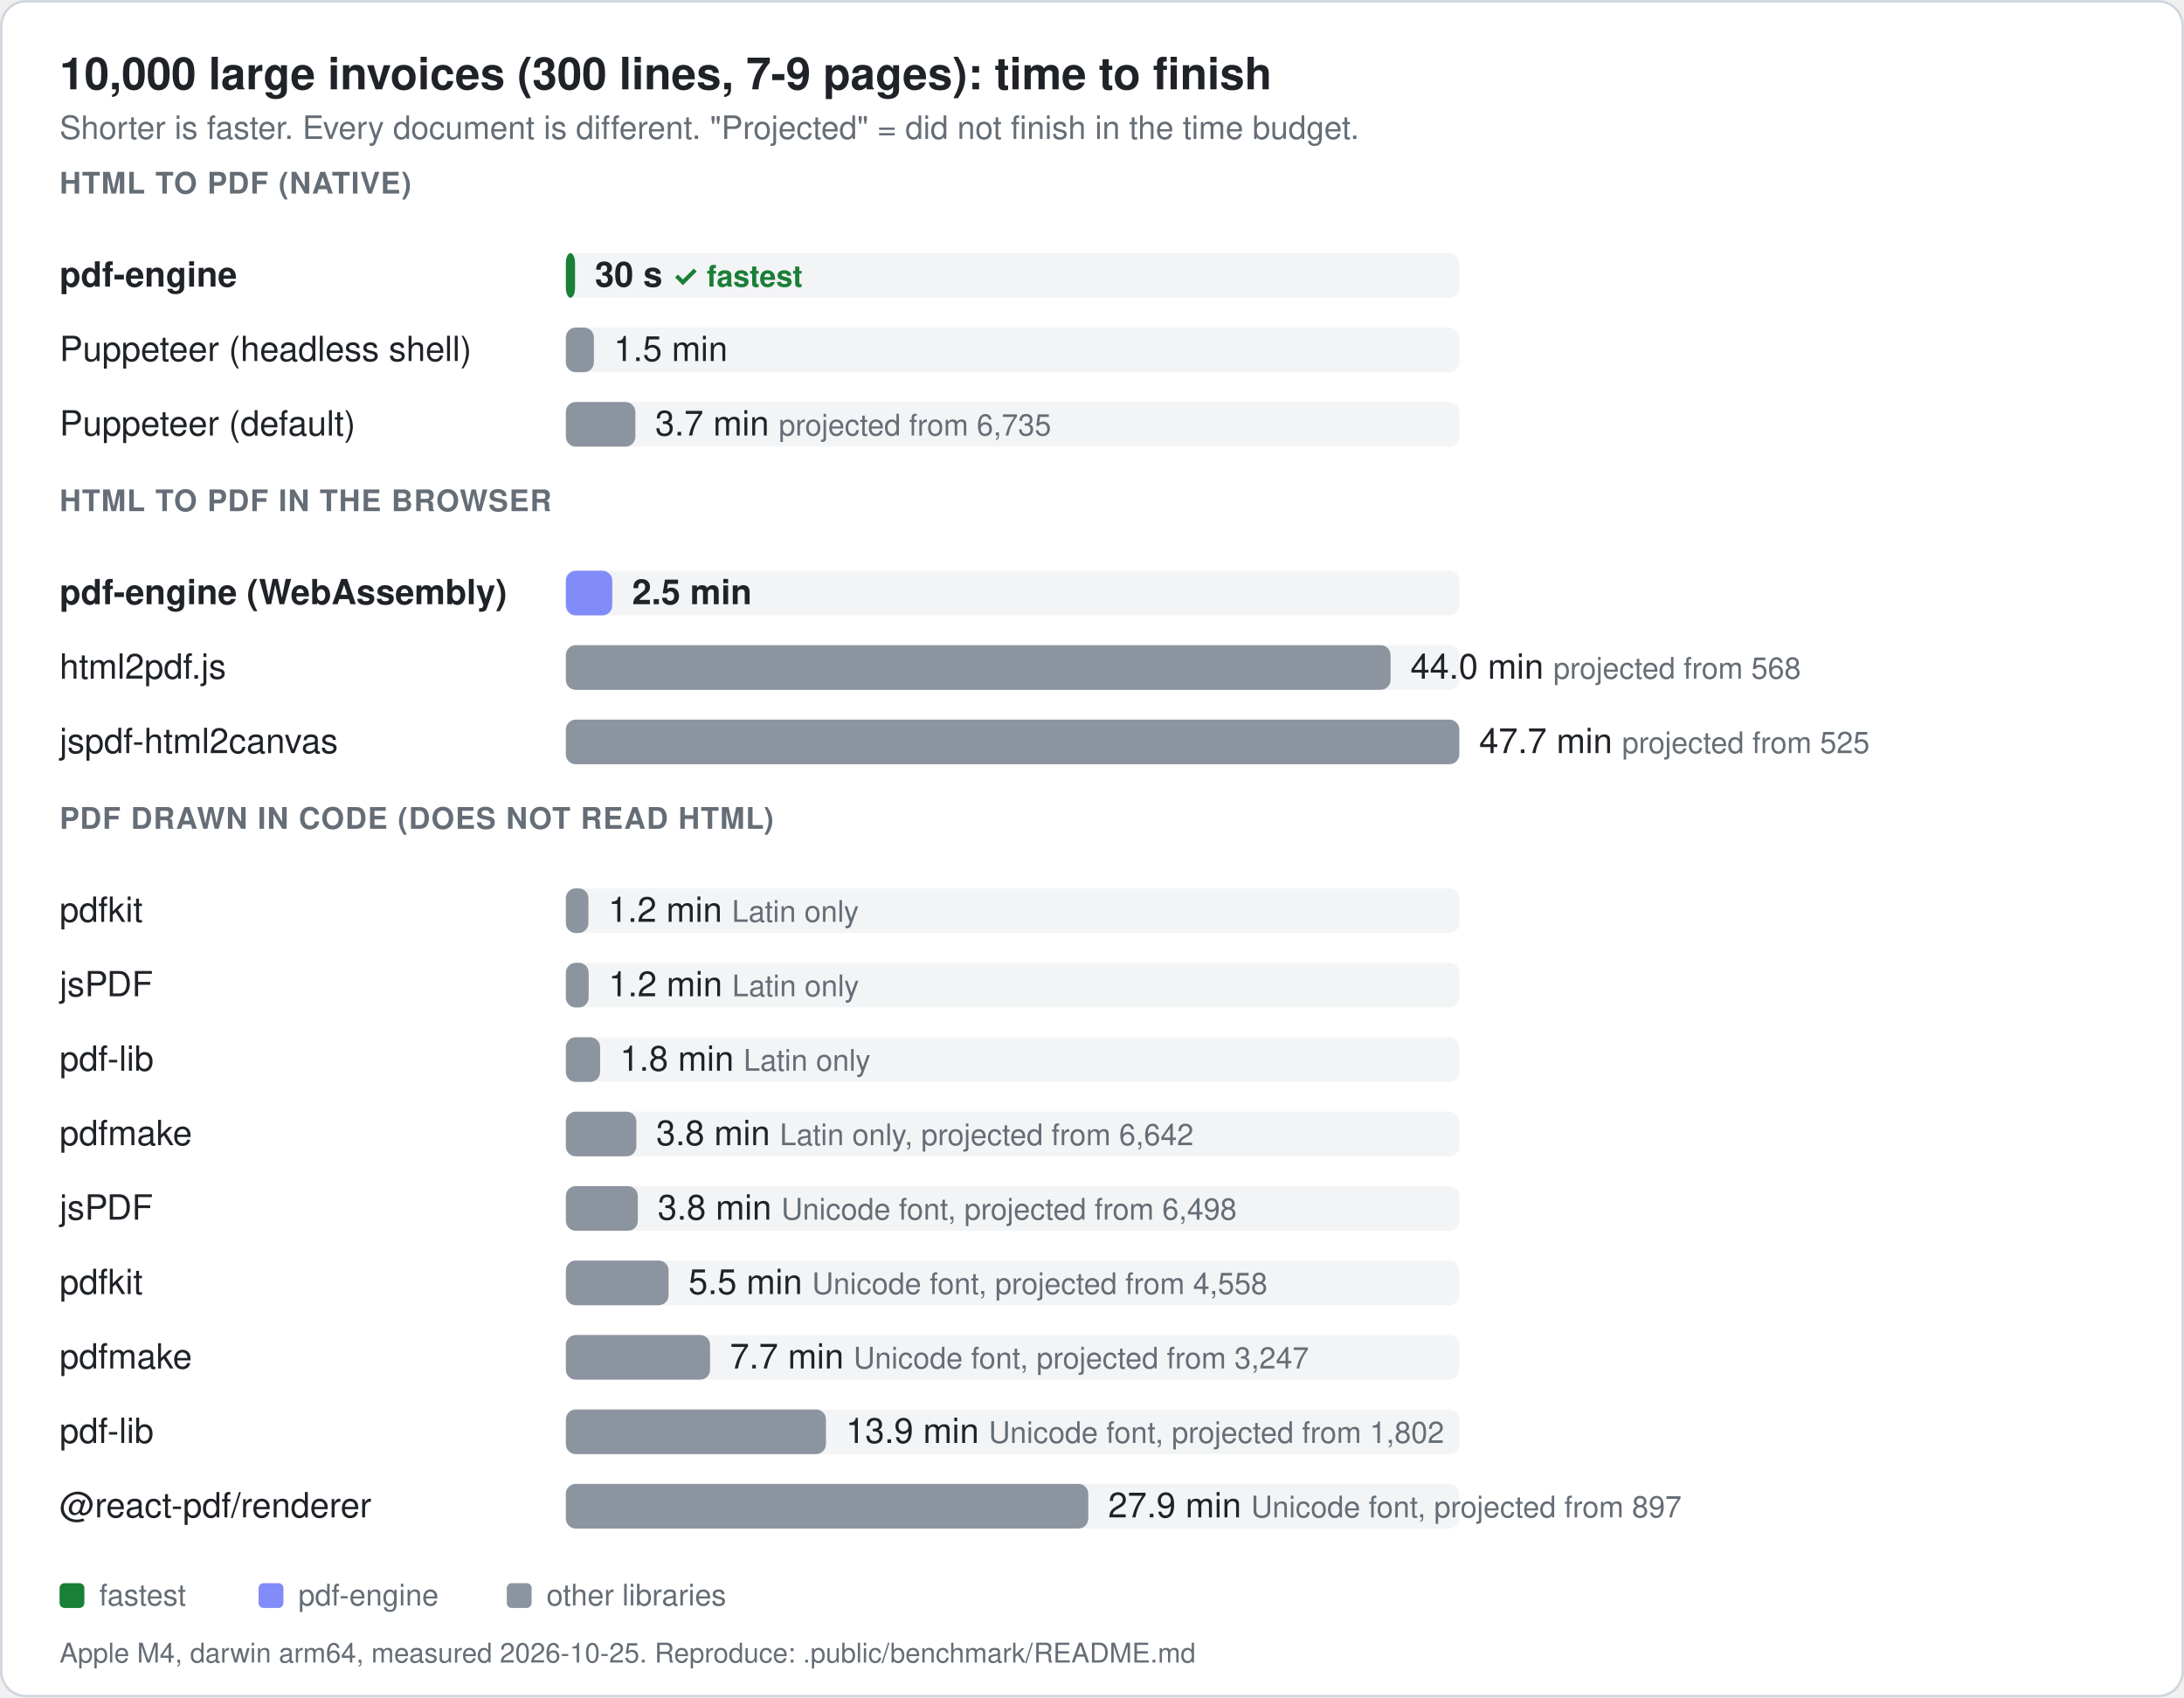
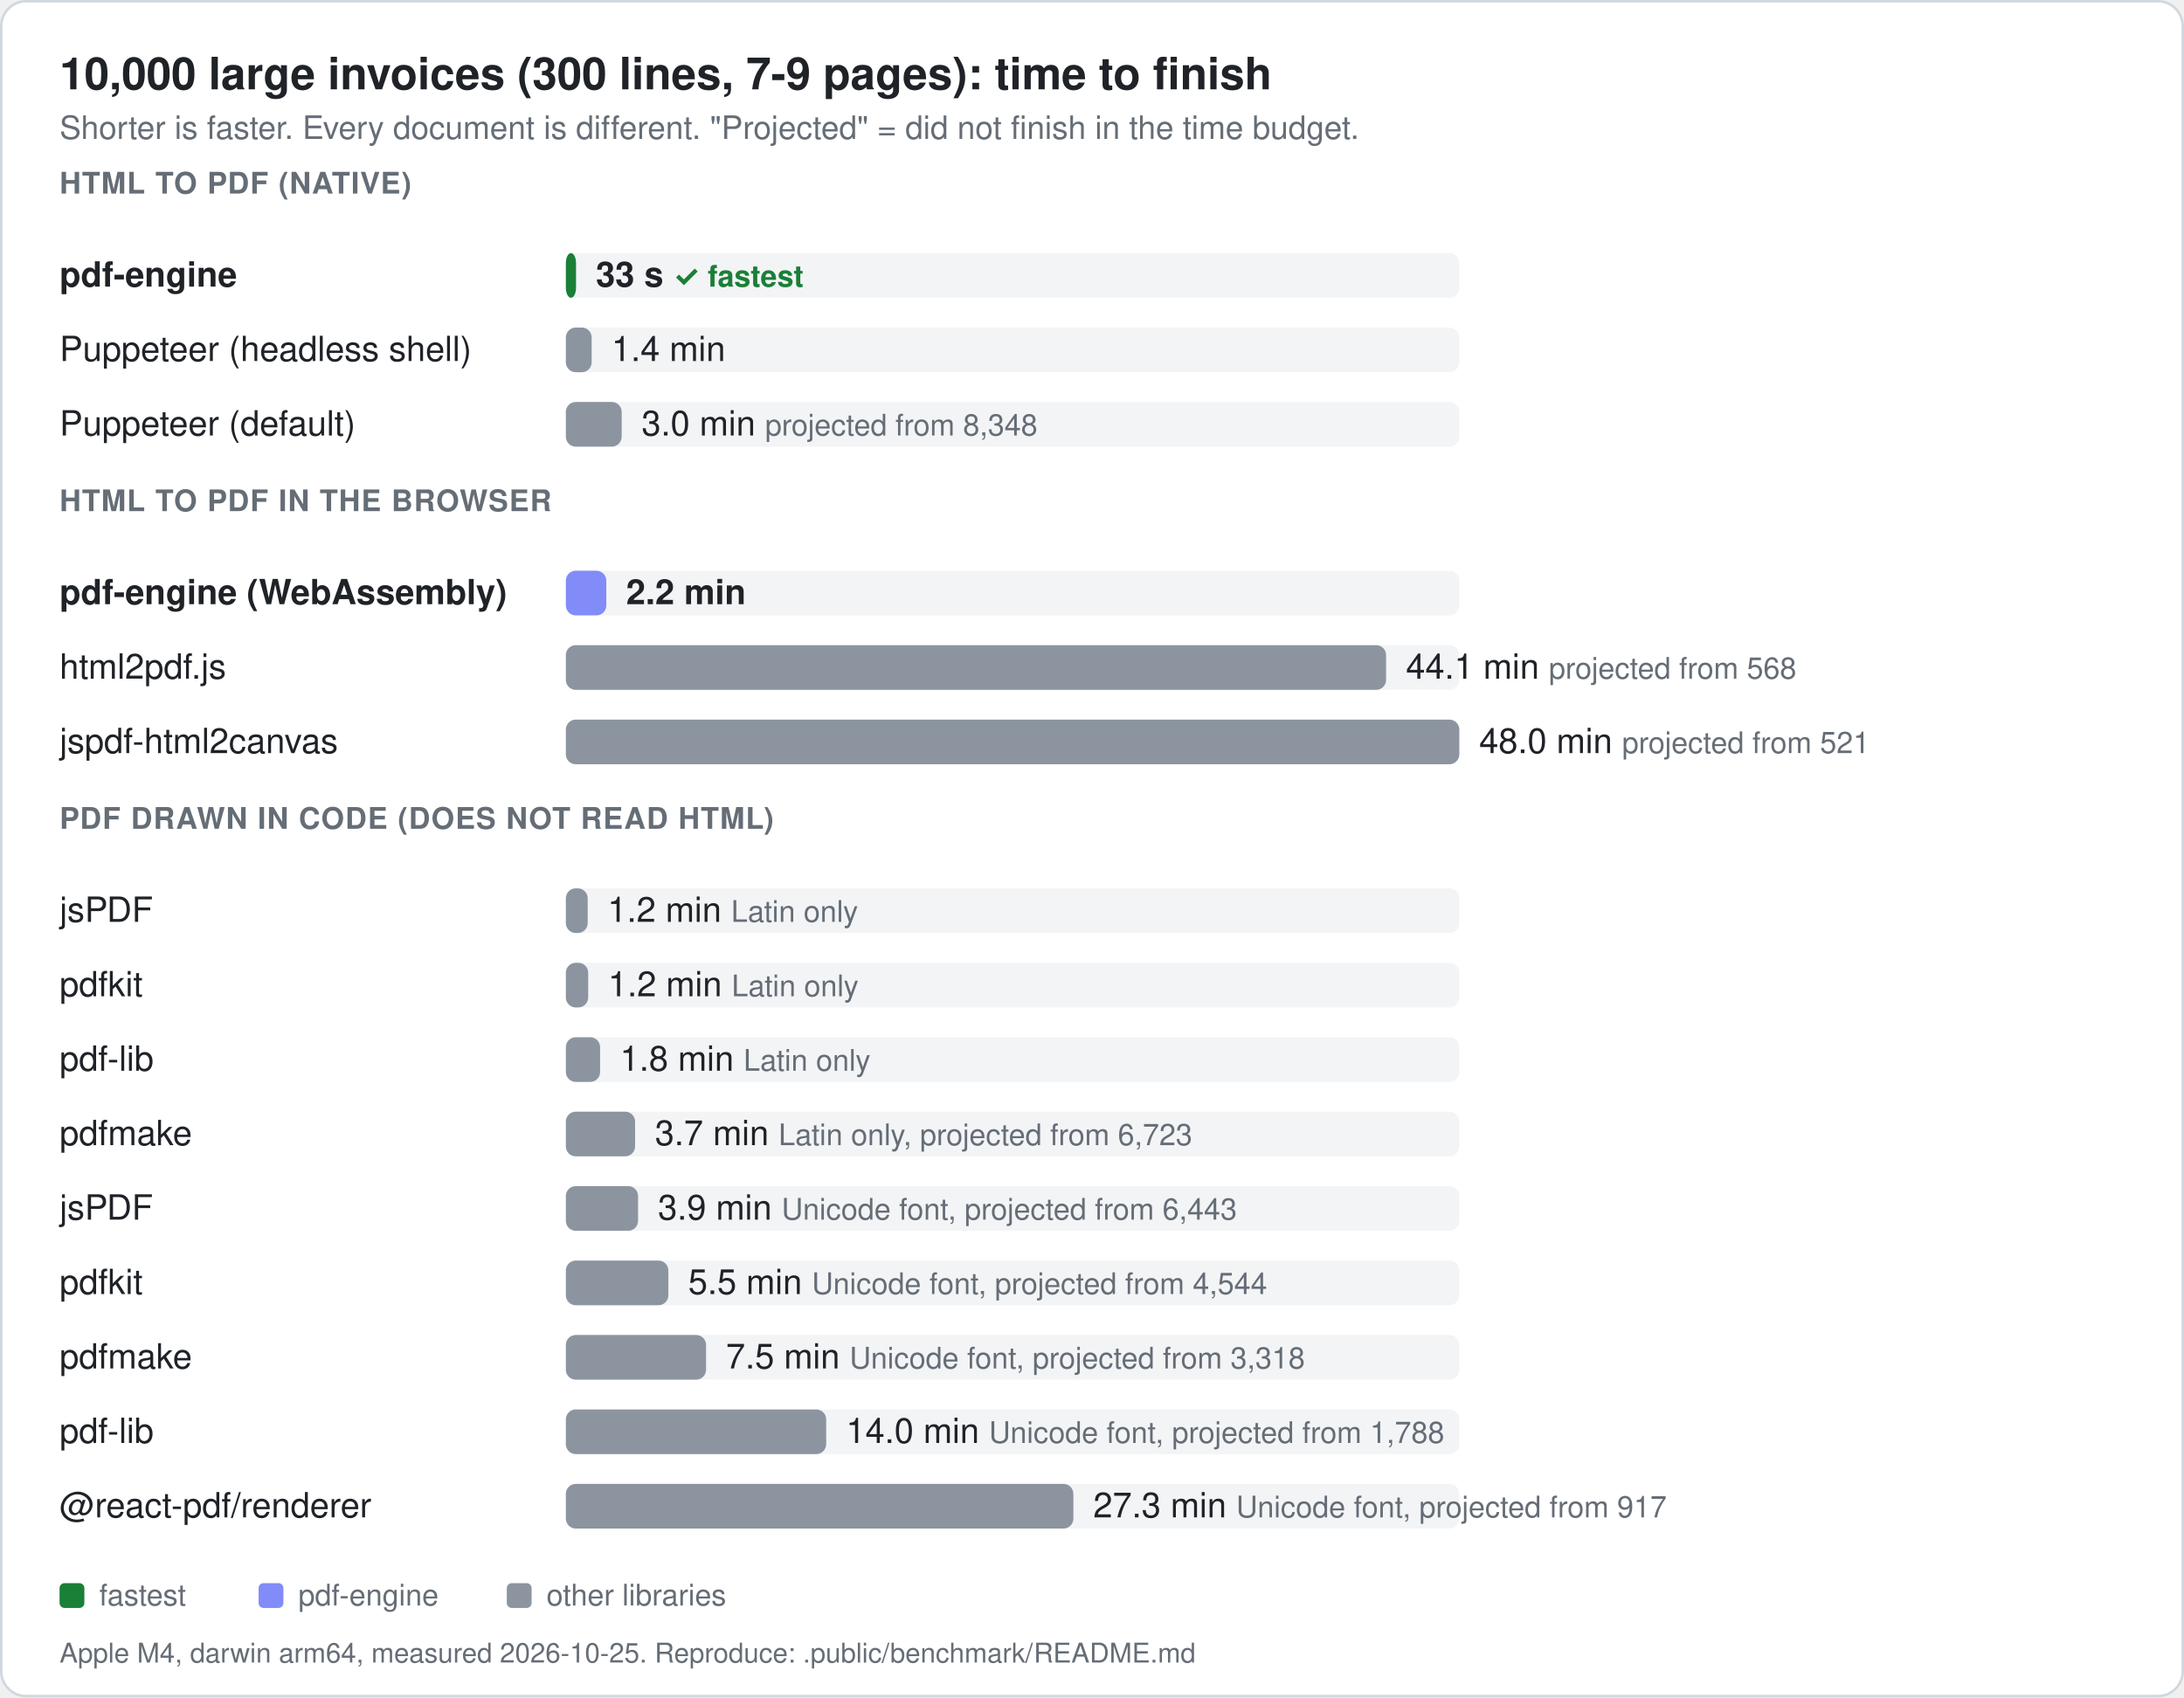
<svg xmlns="http://www.w3.org/2000/svg" width="880" height="684" viewBox="0 0 880 684" role="img" aria-labelledby="t d" font-family="-apple-system, BlinkMacSystemFont, 'Segoe UI', Helvetica, Arial, sans-serif">
  <rect x="0.5" y="0.5" width="879" height="683" rx="10" fill="#ffffff" stroke="#d0d7de" />
  <text x="24" y="36" font-size="18" font-weight="700" fill="#1f2328">10,000 large invoices (300 lines, 7-9 pages): time to finish</text>
  <text x="24" y="56" font-size="13" fill="#656d76">Shorter is faster. Every document is different. "Projected" = did not finish in the time budget.</text>
  <text x="24" y="78" font-size="12" font-weight="600" fill="#656d76" letter-spacing="0.4">HTML TO PDF (NATIVE)</text>
  <text x="24" y="115.5" font-size="14" fill="#1f2328" font-weight="700">pdf-engine</text>
  <rect x="228" y="102" width="360" height="18" rx="4" fill="#f3f4f6" />
-   <rect x="228" y="102" width="3.7" height="18" rx="4" fill="#1a7f37" />
-   <text x="239.7" y="115.5" font-size="14" fill="#1f2328" font-weight="700">30 s <tspan fill="#1a7f37" font-weight="700" font-size="12">✓ fastest</tspan>
+   <rect x="228" y="102" width="4.1" height="18" rx="4" fill="#1a7f37" />
+   <text x="240.1" y="115.5" font-size="14" fill="#1f2328" font-weight="700">33 s <tspan fill="#1a7f37" font-weight="700" font-size="12">✓ fastest</tspan>
  </text>
  <text x="24" y="145.5" font-size="14" fill="#1f2328" font-weight="400">Puppeteer (headless shell)</text>
  <rect x="228" y="132" width="360" height="18" rx="4" fill="#f3f4f6" />
-   <rect x="228" y="132" width="11.3" height="18" rx="4" fill="#8c959f" />
-   <text x="247.3" y="145.5" font-size="14" fill="#1f2328" font-weight="500">1.5 min</text>
+   <rect x="228" y="132" width="10.4" height="18" rx="4" fill="#8c959f" />
+   <text x="246.4" y="145.5" font-size="14" fill="#1f2328" font-weight="500">1.4 min</text>
  <text x="24" y="175.5" font-size="14" fill="#1f2328" font-weight="400">Puppeteer (default)</text>
  <rect x="228" y="162" width="360" height="18" rx="4" fill="#f3f4f6" />
-   <rect x="228" y="162" width="28.0" height="18" rx="4" fill="#8c959f" />
-   <text x="264.0" y="175.5" font-size="14" fill="#1f2328" font-weight="500">3.7 min <tspan fill="#656d76" font-weight="400" font-size="12">projected from 6,735</tspan>
+   <rect x="228" y="162" width="22.5" height="18" rx="4" fill="#8c959f" />
+   <text x="258.5" y="175.5" font-size="14" fill="#1f2328" font-weight="500">3.0 min <tspan fill="#656d76" font-weight="400" font-size="12">projected from 8,348</tspan>
  </text>
  <text x="24" y="206" font-size="12" font-weight="600" fill="#656d76" letter-spacing="0.4">HTML TO PDF IN THE BROWSER</text>
  <text x="24" y="243.5" font-size="14" fill="#1f2328" font-weight="700">pdf-engine (WebAssembly)</text>
  <rect x="228" y="230" width="360" height="18" rx="4" fill="#f3f4f6" />
-   <rect x="228" y="230" width="18.7" height="18" rx="4" fill="#818cf8" />
-   <text x="254.7" y="243.5" font-size="14" fill="#1f2328" font-weight="700">2.5 min</text>
+   <rect x="228" y="230" width="16.3" height="18" rx="4" fill="#818cf8" />
+   <text x="252.3" y="243.5" font-size="14" fill="#1f2328" font-weight="700">2.2 min</text>
  <text x="24" y="273.5" font-size="14" fill="#1f2328" font-weight="400">html2pdf.js</text>
  <rect x="228" y="260" width="360" height="18" rx="4" fill="#f3f4f6" />
-   <rect x="228" y="260" width="332.3" height="18" rx="4" fill="#8c959f" />
-   <text x="568.3" y="273.5" font-size="14" fill="#1f2328" font-weight="500">44.0 min <tspan fill="#656d76" font-weight="400" font-size="12">projected from 568</tspan>
+   <rect x="228" y="260" width="330.5" height="18" rx="4" fill="#8c959f" />
+   <text x="566.5" y="273.5" font-size="14" fill="#1f2328" font-weight="500">44.1 min <tspan fill="#656d76" font-weight="400" font-size="12">projected from 568</tspan>
  </text>
  <text x="24" y="303.5" font-size="14" fill="#1f2328" font-weight="400">jspdf-html2canvas</text>
  <rect x="228" y="290" width="360" height="18" rx="4" fill="#f3f4f6" />
  <rect x="228" y="290" width="360.0" height="18" rx="4" fill="#8c959f" />
-   <text x="596.0" y="303.5" font-size="14" fill="#1f2328" font-weight="500">47.7 min <tspan fill="#656d76" font-weight="400" font-size="12">projected from 525</tspan>
+   <text x="596.0" y="303.5" font-size="14" fill="#1f2328" font-weight="500">48.0 min <tspan fill="#656d76" font-weight="400" font-size="12">projected from 521</tspan>
  </text>
  <text x="24" y="334" font-size="12" font-weight="600" fill="#656d76" letter-spacing="0.4">PDF DRAWN IN CODE (DOES NOT READ HTML)</text>
-   <text x="24" y="371.5" font-size="14" fill="#1f2328" font-weight="400">pdfkit</text>
+   <text x="24" y="371.5" font-size="14" fill="#1f2328" font-weight="400">jsPDF</text>
  <rect x="228" y="358" width="360" height="18" rx="4" fill="#f3f4f6" />
-   <rect x="228" y="358" width="9.1" height="18" rx="4" fill="#8c959f" />
-   <text x="245.1" y="371.5" font-size="14" fill="#1f2328" font-weight="500">1.2 min <tspan fill="#656d76" font-weight="400" font-size="12">Latin only</tspan>
+   <rect x="228" y="358" width="8.8" height="18" rx="4" fill="#8c959f" />
+   <text x="244.8" y="371.5" font-size="14" fill="#1f2328" font-weight="500">1.2 min <tspan fill="#656d76" font-weight="400" font-size="12">Latin only</tspan>
  </text>
-   <text x="24" y="401.5" font-size="14" fill="#1f2328" font-weight="400">jsPDF</text>
+   <text x="24" y="401.5" font-size="14" fill="#1f2328" font-weight="400">pdfkit</text>
  <rect x="228" y="388" width="360" height="18" rx="4" fill="#f3f4f6" />
-   <rect x="228" y="388" width="9.2" height="18" rx="4" fill="#8c959f" />
-   <text x="245.2" y="401.5" font-size="14" fill="#1f2328" font-weight="500">1.2 min <tspan fill="#656d76" font-weight="400" font-size="12">Latin only</tspan>
+   <rect x="228" y="388" width="9.0" height="18" rx="4" fill="#8c959f" />
+   <text x="245.0" y="401.5" font-size="14" fill="#1f2328" font-weight="500">1.2 min <tspan fill="#656d76" font-weight="400" font-size="12">Latin only</tspan>
  </text>
  <text x="24" y="431.5" font-size="14" fill="#1f2328" font-weight="400">pdf-lib</text>
  <rect x="228" y="418" width="360" height="18" rx="4" fill="#f3f4f6" />
  <rect x="228" y="418" width="13.8" height="18" rx="4" fill="#8c959f" />
  <text x="249.8" y="431.5" font-size="14" fill="#1f2328" font-weight="500">1.8 min <tspan fill="#656d76" font-weight="400" font-size="12">Latin only</tspan>
  </text>
  <text x="24" y="461.5" font-size="14" fill="#1f2328" font-weight="400">pdfmake</text>
  <rect x="228" y="448" width="360" height="18" rx="4" fill="#f3f4f6" />
-   <rect x="228" y="448" width="28.4" height="18" rx="4" fill="#8c959f" />
-   <text x="264.4" y="461.5" font-size="14" fill="#1f2328" font-weight="500">3.8 min <tspan fill="#656d76" font-weight="400" font-size="12">Latin only, projected from 6,642</tspan>
+   <rect x="228" y="448" width="27.9" height="18" rx="4" fill="#8c959f" />
+   <text x="263.9" y="461.5" font-size="14" fill="#1f2328" font-weight="500">3.7 min <tspan fill="#656d76" font-weight="400" font-size="12">Latin only, projected from 6,723</tspan>
  </text>
  <text x="24" y="491.5" font-size="14" fill="#1f2328" font-weight="400">jsPDF</text>
  <rect x="228" y="478" width="360" height="18" rx="4" fill="#f3f4f6" />
-   <rect x="228" y="478" width="29.0" height="18" rx="4" fill="#8c959f" />
-   <text x="265.0" y="491.5" font-size="14" fill="#1f2328" font-weight="500">3.8 min <tspan fill="#656d76" font-weight="400" font-size="12">Unicode font, projected from 6,498</tspan>
+   <rect x="228" y="478" width="29.1" height="18" rx="4" fill="#8c959f" />
+   <text x="265.1" y="491.5" font-size="14" fill="#1f2328" font-weight="500">3.9 min <tspan fill="#656d76" font-weight="400" font-size="12">Unicode font, projected from 6,443</tspan>
  </text>
  <text x="24" y="521.5" font-size="14" fill="#1f2328" font-weight="400">pdfkit</text>
  <rect x="228" y="508" width="360" height="18" rx="4" fill="#f3f4f6" />
-   <rect x="228" y="508" width="41.4" height="18" rx="4" fill="#8c959f" />
-   <text x="277.4" y="521.5" font-size="14" fill="#1f2328" font-weight="500">5.5 min <tspan fill="#656d76" font-weight="400" font-size="12">Unicode font, projected from 4,558</tspan>
+   <rect x="228" y="508" width="41.3" height="18" rx="4" fill="#8c959f" />
+   <text x="277.3" y="521.5" font-size="14" fill="#1f2328" font-weight="500">5.5 min <tspan fill="#656d76" font-weight="400" font-size="12">Unicode font, projected from 4,544</tspan>
  </text>
  <text x="24" y="551.5" font-size="14" fill="#1f2328" font-weight="400">pdfmake</text>
  <rect x="228" y="538" width="360" height="18" rx="4" fill="#f3f4f6" />
-   <rect x="228" y="538" width="58.1" height="18" rx="4" fill="#8c959f" />
-   <text x="294.1" y="551.5" font-size="14" fill="#1f2328" font-weight="500">7.7 min <tspan fill="#656d76" font-weight="400" font-size="12">Unicode font, projected from 3,247</tspan>
+   <rect x="228" y="538" width="56.5" height="18" rx="4" fill="#8c959f" />
+   <text x="292.5" y="551.5" font-size="14" fill="#1f2328" font-weight="500">7.5 min <tspan fill="#656d76" font-weight="400" font-size="12">Unicode font, projected from 3,318</tspan>
  </text>
  <text x="24" y="581.5" font-size="14" fill="#1f2328" font-weight="400">pdf-lib</text>
  <rect x="228" y="568" width="360" height="18" rx="4" fill="#f3f4f6" />
-   <rect x="228" y="568" width="104.8" height="18" rx="4" fill="#8c959f" />
-   <text x="340.8" y="581.5" font-size="14" fill="#1f2328" font-weight="500">13.9 min <tspan fill="#656d76" font-weight="400" font-size="12">Unicode font, projected from 1,802</tspan>
+   <rect x="228" y="568" width="104.9" height="18" rx="4" fill="#8c959f" />
+   <text x="340.9" y="581.5" font-size="14" fill="#1f2328" font-weight="500">14.0 min <tspan fill="#656d76" font-weight="400" font-size="12">Unicode font, projected from 1,788</tspan>
  </text>
  <text x="24" y="611.5" font-size="14" fill="#1f2328" font-weight="400">@react-pdf/renderer</text>
  <rect x="228" y="598" width="360" height="18" rx="4" fill="#f3f4f6" />
-   <rect x="228" y="598" width="210.5" height="18" rx="4" fill="#8c959f" />
-   <text x="446.5" y="611.5" font-size="14" fill="#1f2328" font-weight="500">27.9 min <tspan fill="#656d76" font-weight="400" font-size="12">Unicode font, projected from 897</tspan>
+   <rect x="228" y="598" width="204.5" height="18" rx="4" fill="#8c959f" />
+   <text x="440.5" y="611.5" font-size="14" fill="#1f2328" font-weight="500">27.3 min <tspan fill="#656d76" font-weight="400" font-size="12">Unicode font, projected from 917</tspan>
  </text>
  <rect x="24" y="638" width="10" height="10" rx="2" fill="#1a7f37" />
  <text x="40" y="647" font-size="12" fill="#656d76">fastest</text>
  <rect x="104.2" y="638" width="10" height="10" rx="2" fill="#818cf8" />
  <text x="120.2" y="647" font-size="12" fill="#656d76">pdf-engine</text>
  <rect x="204.2" y="638" width="10" height="10" rx="2" fill="#8c959f" />
  <text x="220.2" y="647" font-size="12" fill="#656d76">other libraries</text>
  <text x="24" y="670" font-size="11" fill="#656d76">Apple M4, darwin arm64, measured 2026-10-25. Reproduce: .public/benchmark/README.md</text>
</svg>
